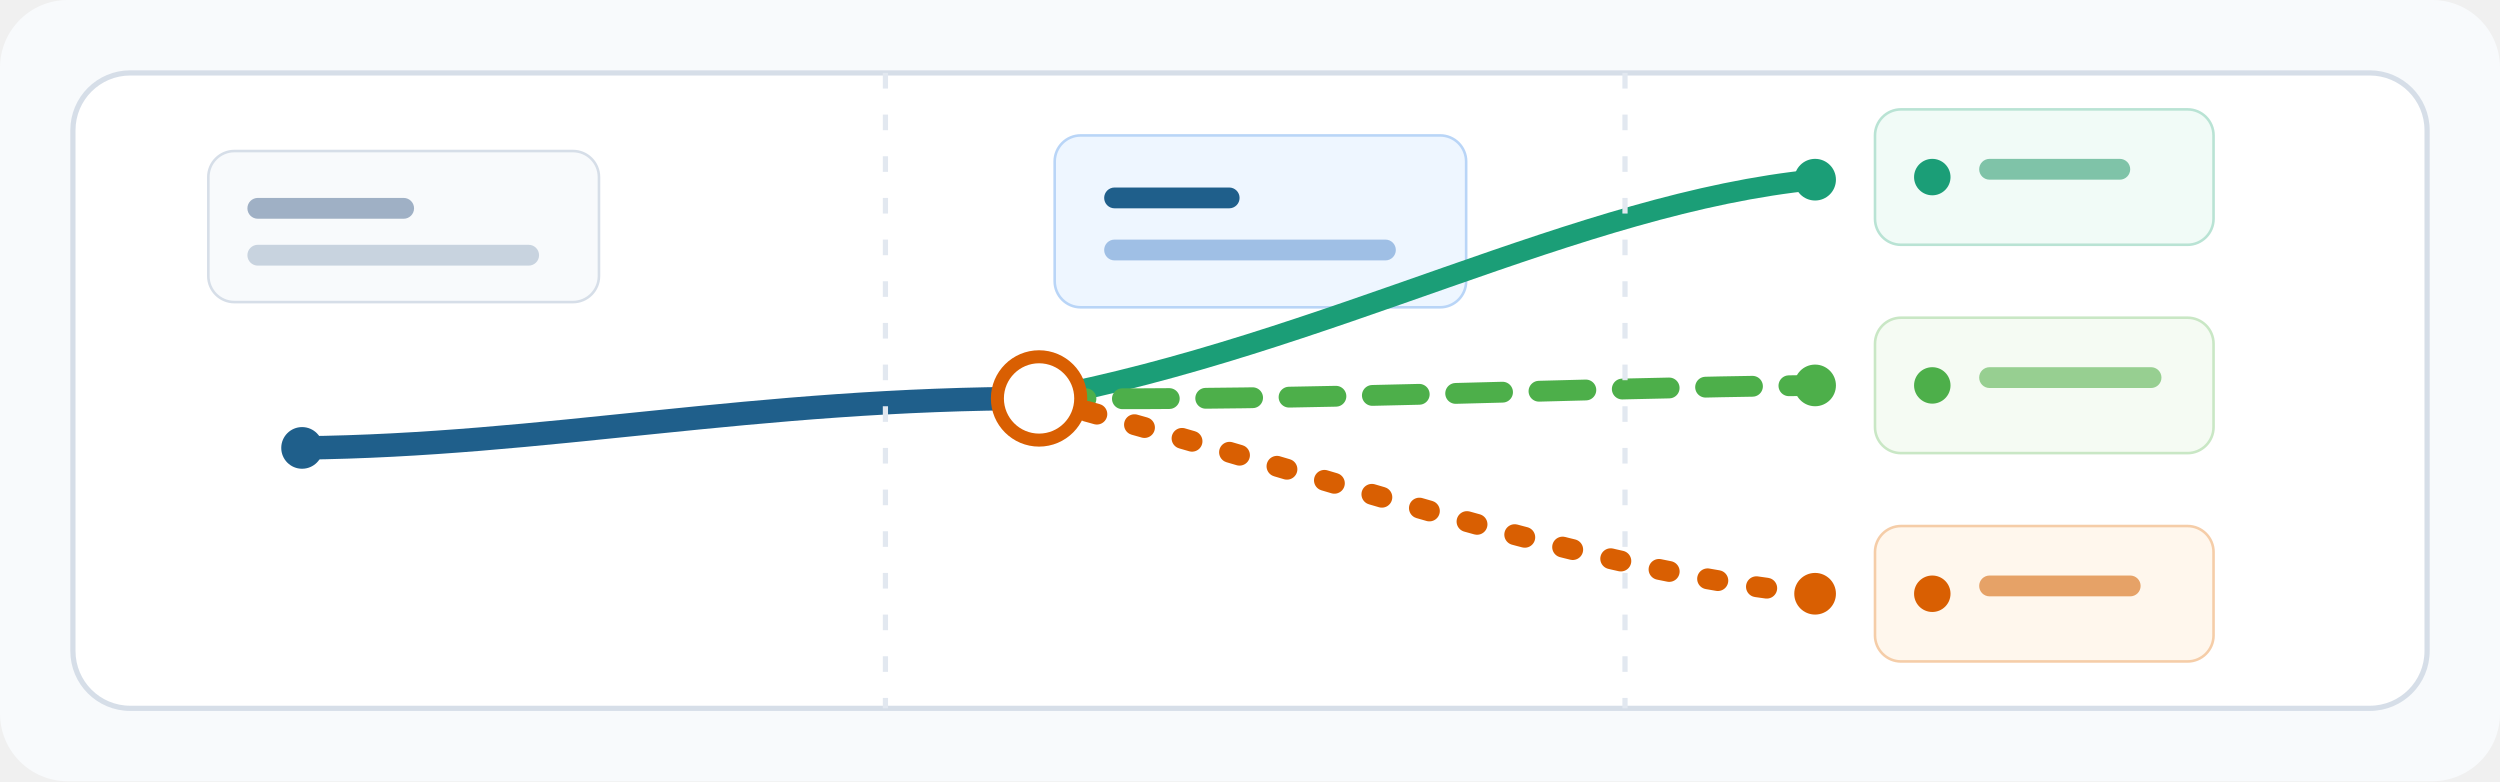
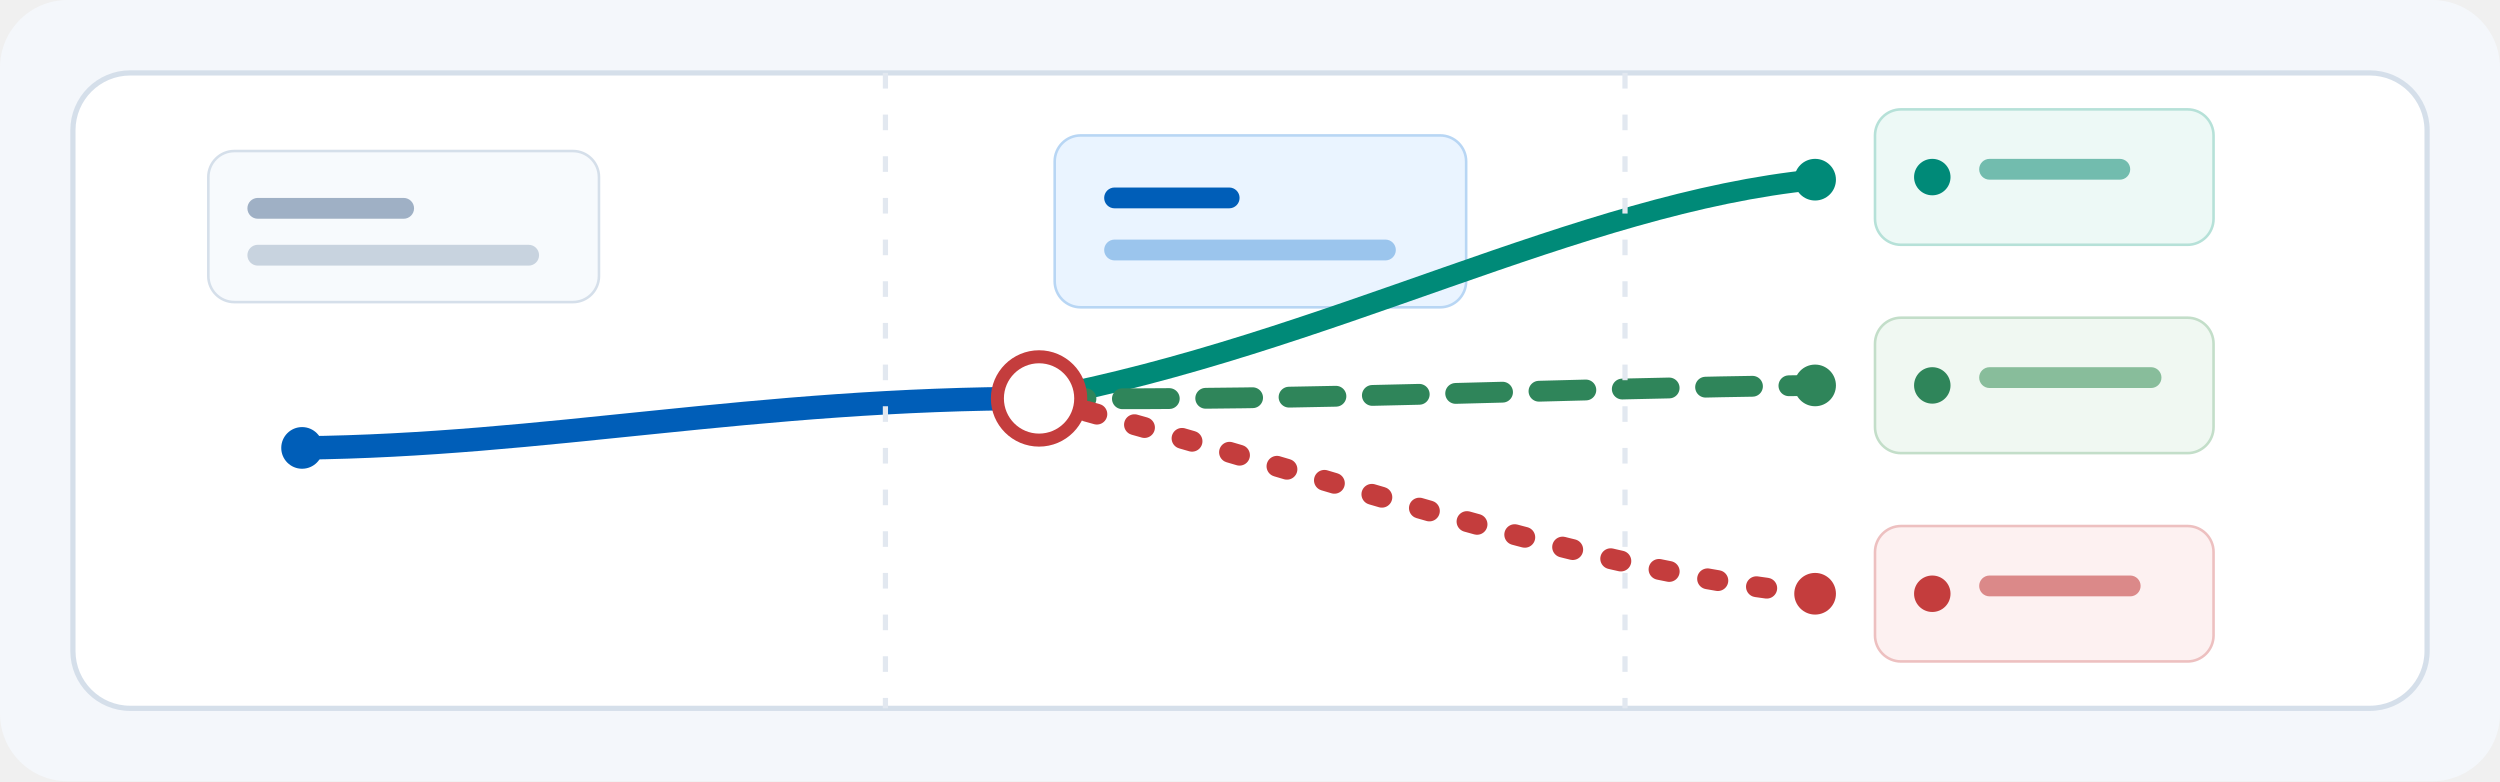
<svg xmlns="http://www.w3.org/2000/svg" viewBox="0 0 960 300" role="img" aria-labelledby="fpt-hero-title fpt-hero-desc">
-   <rect width="960" height="300" rx="26" fill="#f8fafc" />
-   <rect x="28" y="28" width="904" height="244" rx="22" fill="#ffffff" stroke="#d6dee8" stroke-width="2" />
-   <rect x="80" y="58" width="150" height="58" rx="10" fill="#f8fafc" stroke="#d6dee8" />
+   <rect width="960" height="300" rx="26" fill="#f4f7fb" />
+   <rect x="28" y="28" width="904" height="244" rx="22" fill="#ffffff" stroke="#d5dfea" stroke-width="2" />
+   <rect x="80" y="58" width="150" height="58" rx="10" fill="#f7fafd" stroke="#d5dfea" />
  <rect x="95" y="76" width="64" height="8" rx="4" fill="#9fb0c5" />
  <rect x="95" y="94" width="112" height="8" rx="4" fill="#c8d3df" />
-   <rect x="405" y="52" width="158" height="66" rx="10" fill="#eef6ff" stroke="#b9d5f7" />
-   <rect x="424" y="72" width="52" height="8" rx="4" fill="#1f5f8b" />
-   <rect x="424" y="92" width="112" height="8" rx="4" fill="#9fbfe5" />
-   <rect x="720" y="42" width="130" height="52" rx="10" fill="#f1fbf7" stroke="#b9e3d4" />
-   <circle cx="742" cy="68" r="7" fill="#1b9e77" />
-   <rect x="760" y="61" width="58" height="8" rx="4" fill="#7fc3a8" />
-   <rect x="720" y="122" width="130" height="52" rx="10" fill="#f5fbf3" stroke="#c9e7c5" />
-   <circle cx="742" cy="148" r="7" fill="#4daf4a" />
-   <rect x="760" y="141" width="70" height="8" rx="4" fill="#97cf91" />
-   <rect x="720" y="202" width="130" height="52" rx="10" fill="#fff7ed" stroke="#f5cda8" />
-   <circle cx="742" cy="228" r="7" fill="#d95f02" />
-   <rect x="760" y="221" width="62" height="8" rx="4" fill="#e6a267" />
-   <path d="M116 172 C210 171 289 153 399 153" fill="none" stroke="#1f5f8b" stroke-width="9" stroke-linecap="round" />
-   <path d="M399 153 C510 132 606 78 697 69" fill="none" stroke="#1b9e77" stroke-width="8" stroke-linecap="round" />
-   <path d="M399 153 C507 154 600 149 697 148" fill="none" stroke="#4daf4a" stroke-width="8" stroke-linecap="round" stroke-dasharray="18 14" />
-   <path d="M399 153 C505 181 610 220 697 228" fill="none" stroke="#d95f02" stroke-width="8" stroke-linecap="round" stroke-dasharray="4 15" />
-   <circle cx="399" cy="153" r="16" fill="#ffffff" stroke="#d95f02" stroke-width="5" />
-   <circle cx="116" cy="172" r="8" fill="#1f5f8b" />
-   <circle cx="697" cy="69" r="8" fill="#1b9e77" />
-   <circle cx="697" cy="148" r="8" fill="#4daf4a" />
-   <circle cx="697" cy="228" r="8" fill="#d95f02" />
+   <rect x="405" y="52" width="158" height="66" rx="10" fill="#eaf4ff" stroke="#b8d6f4" />
+   <rect x="424" y="72" width="52" height="8" rx="4" fill="#005eb8" />
+   <rect x="424" y="92" width="112" height="8" rx="4" fill="#9bc5ed" />
+   <rect x="720" y="42" width="130" height="52" rx="10" fill="#edf9f6" stroke="#b6e1d8" />
+   <circle cx="742" cy="68" r="7" fill="#008a78" />
+   <rect x="760" y="61" width="58" height="8" rx="4" fill="#72bcae" />
+   <rect x="720" y="122" width="130" height="52" rx="10" fill="#f0f8f2" stroke="#c3dec9" />
+   <circle cx="742" cy="148" r="7" fill="#2f855a" />
+   <rect x="760" y="141" width="70" height="8" rx="4" fill="#88bd9b" />
+   <rect x="720" y="202" width="130" height="52" rx="10" fill="#fdf1f1" stroke="#edc0c0" />
+   <circle cx="742" cy="228" r="7" fill="#c43d3d" />
+   <rect x="760" y="221" width="62" height="8" rx="4" fill="#db8989" />
+   <path d="M116 172 C210 171 289 153 399 153" fill="none" stroke="#005eb8" stroke-width="9" stroke-linecap="round" />
+   <path d="M399 153 C510 132 606 78 697 69" fill="none" stroke="#008a78" stroke-width="8" stroke-linecap="round" />
+   <path d="M399 153 C507 154 600 149 697 148" fill="none" stroke="#2f855a" stroke-width="8" stroke-linecap="round" stroke-dasharray="18 14" />
+   <path d="M399 153 C505 181 610 220 697 228" fill="none" stroke="#c43d3d" stroke-width="8" stroke-linecap="round" stroke-dasharray="4 15" />
+   <circle cx="399" cy="153" r="16" fill="#ffffff" stroke="#c43d3d" stroke-width="5" />
+   <circle cx="116" cy="172" r="8" fill="#005eb8" />
+   <circle cx="697" cy="69" r="8" fill="#008a78" />
+   <circle cx="697" cy="148" r="8" fill="#2f855a" />
+   <circle cx="697" cy="228" r="8" fill="#c43d3d" />
  <line x1="624" y1="28" x2="624" y2="272" stroke="#e2e8f0" stroke-width="2" stroke-dasharray="6 10" />
  <line x1="340" y1="28" x2="340" y2="272" stroke="#e2e8f0" stroke-width="2" stroke-dasharray="6 10" />
</svg>
